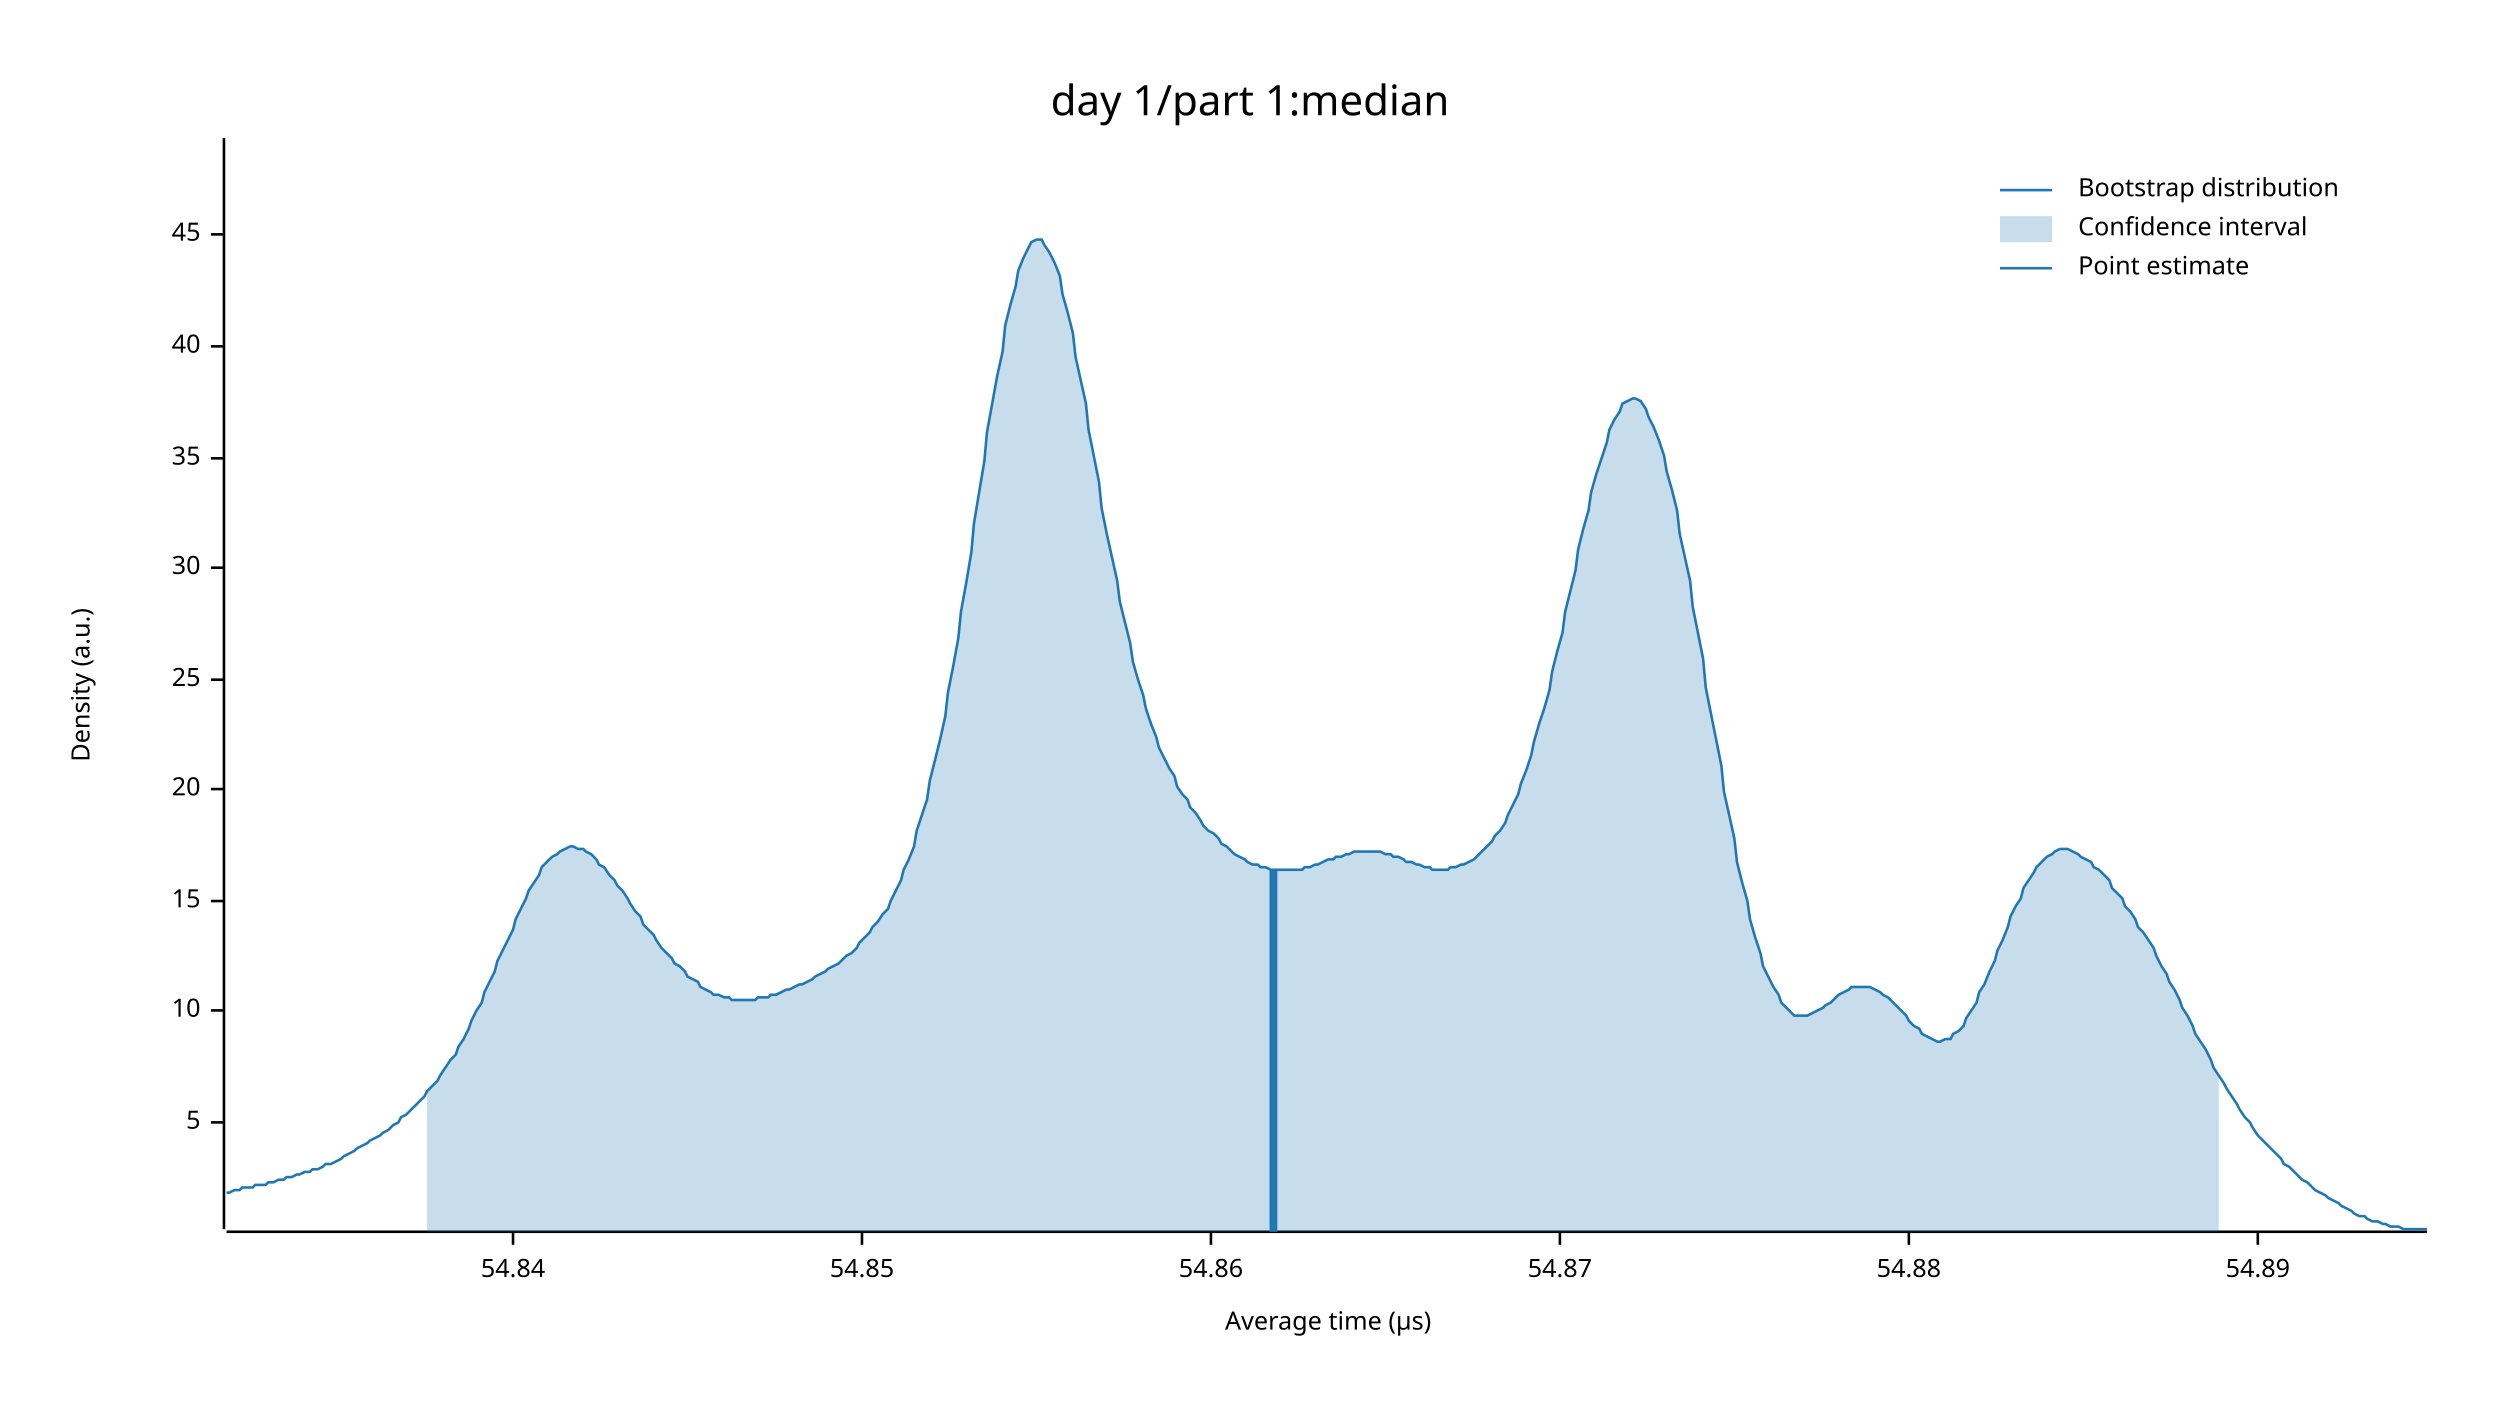
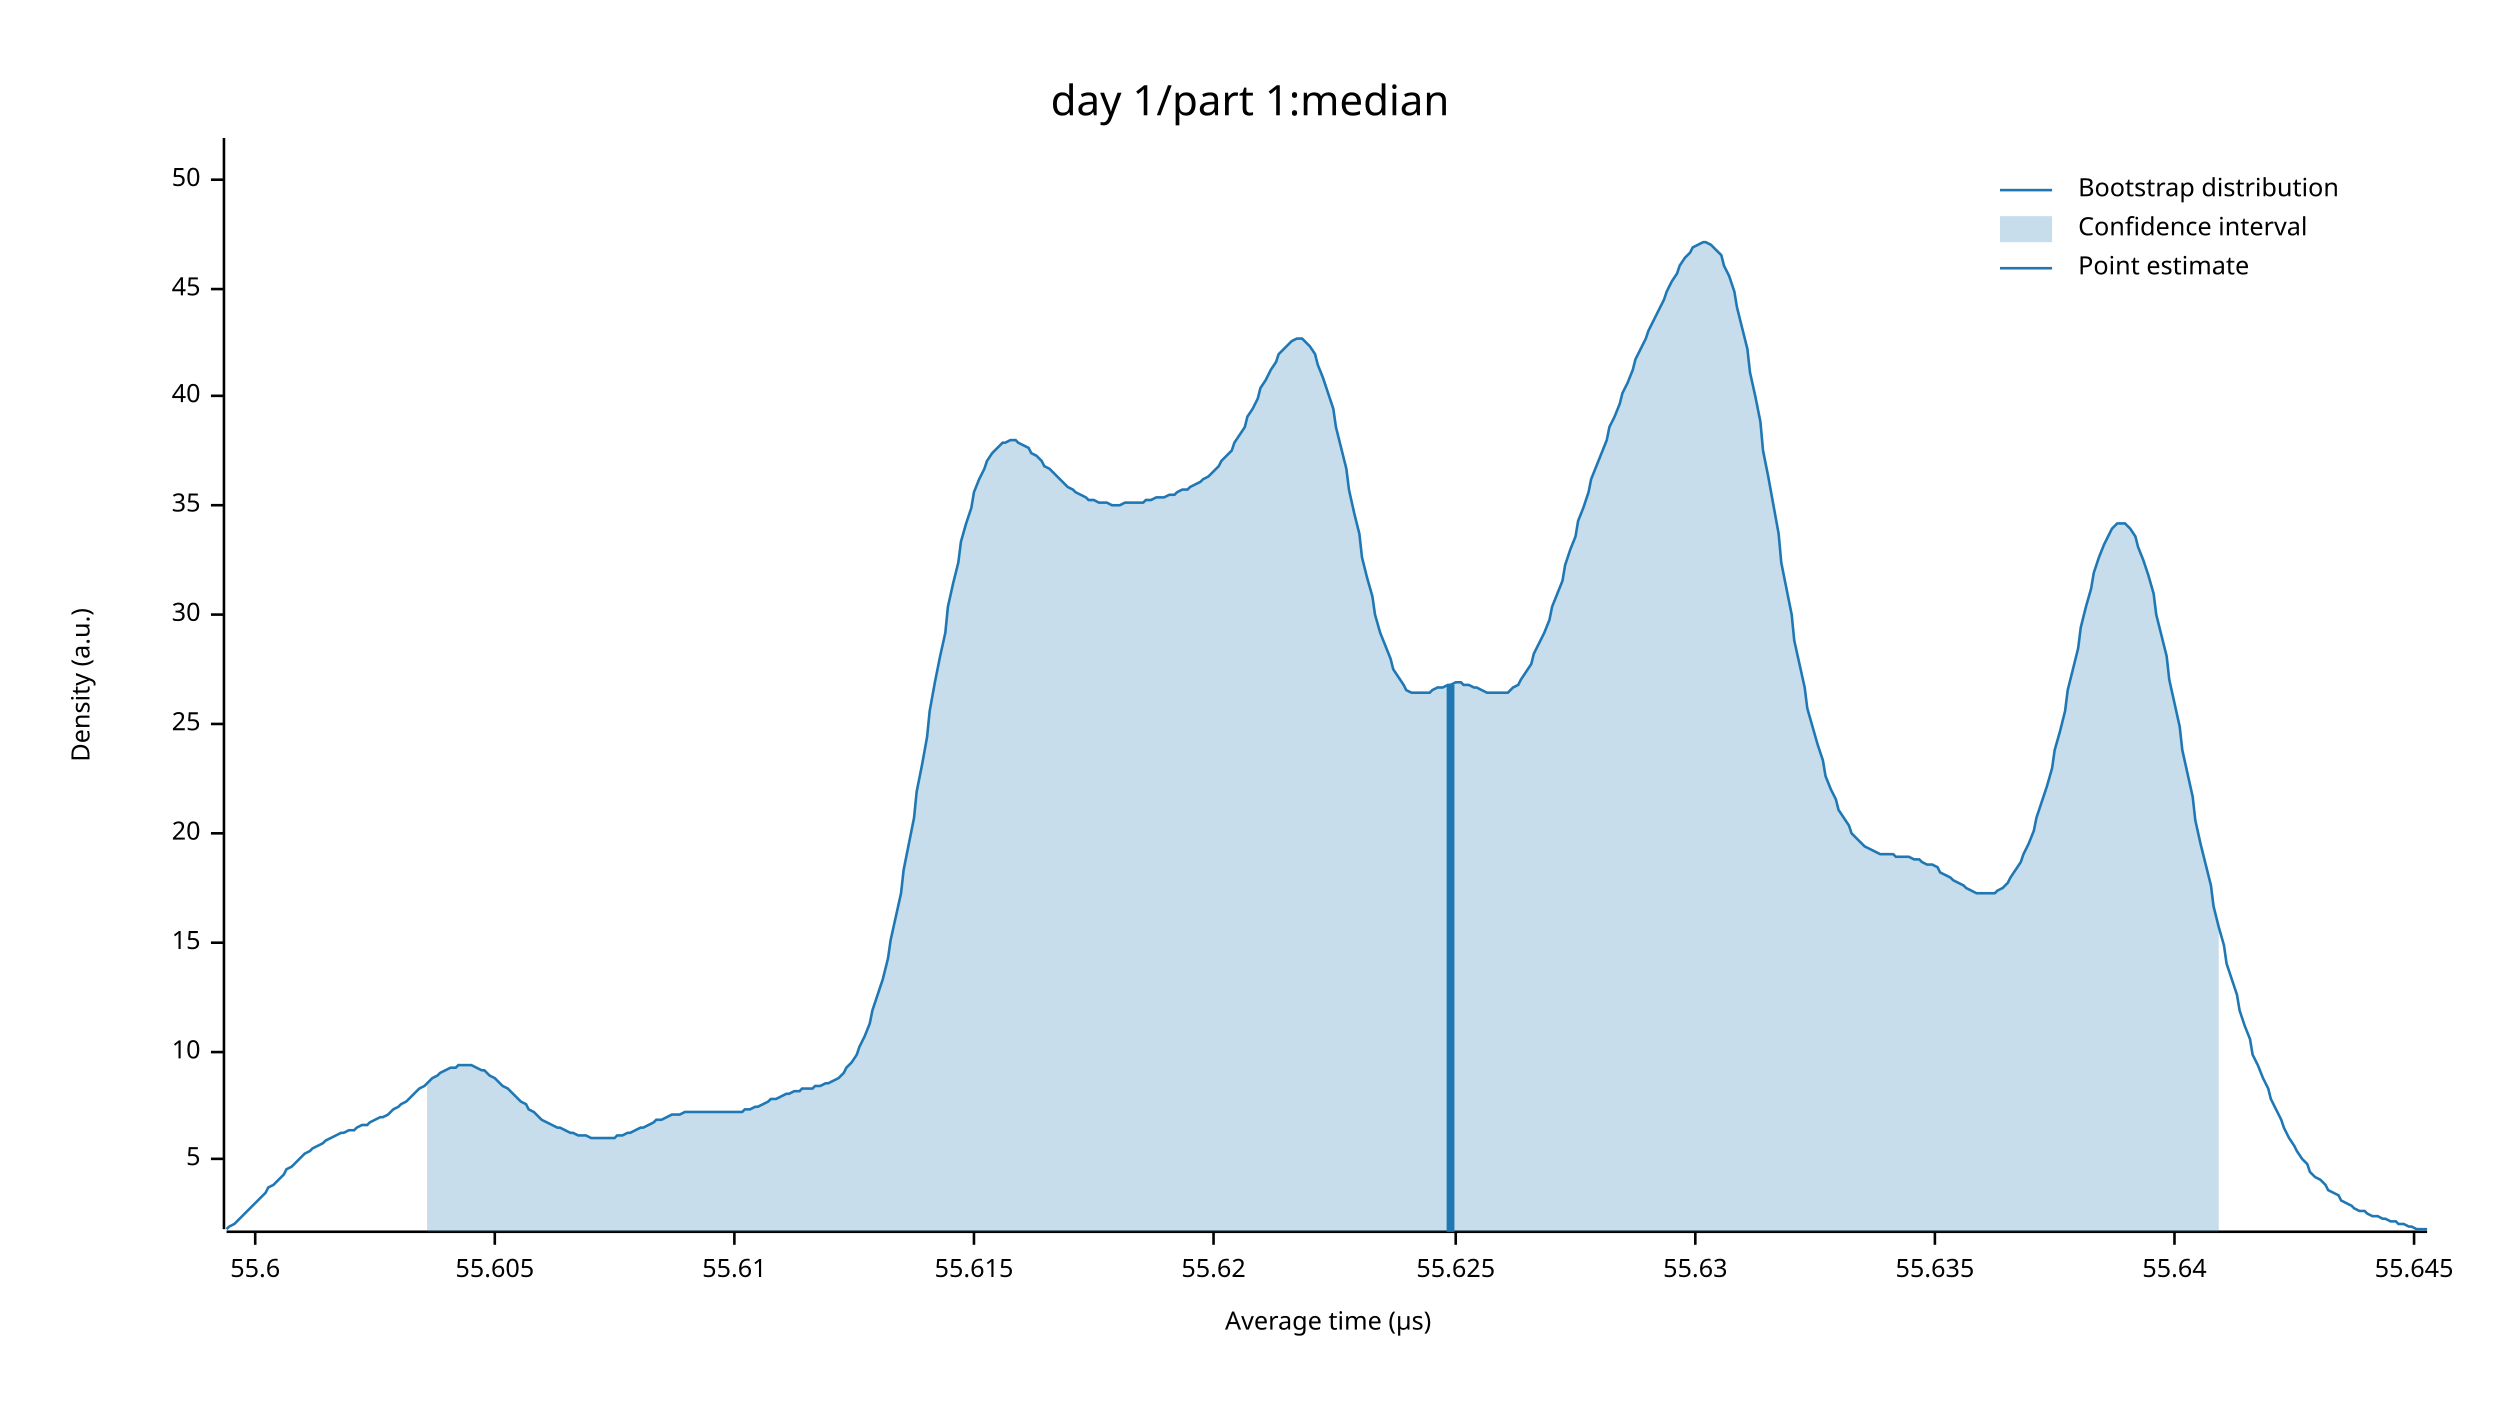
<svg xmlns="http://www.w3.org/2000/svg" width="960" height="540" viewBox="0 0 960 540">
  <text x="480" y="32" dy="0.76em" text-anchor="middle" font-family="sans-serif" font-size="16.129" opacity="1" fill="#000000">
day 1/part 1:median
</text>
  <text x="27" y="263" dy="0.76em" text-anchor="middle" font-family="sans-serif" font-size="9.677" opacity="1" fill="#000000" transform="rotate(270, 27, 263)">
Density (a.u.)
</text>
  <text x="510" y="513" dy="-0.5ex" text-anchor="middle" font-family="sans-serif" font-size="9.677" opacity="1" fill="#000000">
Average time (µs)
</text>
  <polyline fill="none" opacity="1" stroke="#000000" stroke-width="1" points="86,53 86,472 " />
-   <text x="77" y="431" dy="0.5ex" text-anchor="end" font-family="sans-serif" font-size="9.677" opacity="1" fill="#000000">
+   <text x="77" y="445" dy="0.5ex" text-anchor="end" font-family="sans-serif" font-size="9.677" opacity="1" fill="#000000">
5
</text>
-   <polyline fill="none" opacity="1" stroke="#000000" stroke-width="1" points="81,431 86,431 " />
-   <text x="77" y="388" dy="0.5ex" text-anchor="end" font-family="sans-serif" font-size="9.677" opacity="1" fill="#000000">
+   <polyline fill="none" opacity="1" stroke="#000000" stroke-width="1" points="81,445 86,445 " />
+   <text x="77" y="404" dy="0.5ex" text-anchor="end" font-family="sans-serif" font-size="9.677" opacity="1" fill="#000000">
10
</text>
-   <polyline fill="none" opacity="1" stroke="#000000" stroke-width="1" points="81,388 86,388 " />
-   <text x="77" y="346" dy="0.5ex" text-anchor="end" font-family="sans-serif" font-size="9.677" opacity="1" fill="#000000">
+   <polyline fill="none" opacity="1" stroke="#000000" stroke-width="1" points="81,404 86,404 " />
+   <text x="77" y="362" dy="0.5ex" text-anchor="end" font-family="sans-serif" font-size="9.677" opacity="1" fill="#000000">
15
</text>
-   <polyline fill="none" opacity="1" stroke="#000000" stroke-width="1" points="81,346 86,346 " />
-   <text x="77" y="303" dy="0.5ex" text-anchor="end" font-family="sans-serif" font-size="9.677" opacity="1" fill="#000000">
+   <polyline fill="none" opacity="1" stroke="#000000" stroke-width="1" points="81,362 86,362 " />
+   <text x="77" y="320" dy="0.5ex" text-anchor="end" font-family="sans-serif" font-size="9.677" opacity="1" fill="#000000">
20
</text>
-   <polyline fill="none" opacity="1" stroke="#000000" stroke-width="1" points="81,303 86,303 " />
-   <text x="77" y="261" dy="0.5ex" text-anchor="end" font-family="sans-serif" font-size="9.677" opacity="1" fill="#000000">
+   <polyline fill="none" opacity="1" stroke="#000000" stroke-width="1" points="81,320 86,320 " />
+   <text x="77" y="278" dy="0.5ex" text-anchor="end" font-family="sans-serif" font-size="9.677" opacity="1" fill="#000000">
25
</text>
-   <polyline fill="none" opacity="1" stroke="#000000" stroke-width="1" points="81,261 86,261 " />
-   <text x="77" y="218" dy="0.5ex" text-anchor="end" font-family="sans-serif" font-size="9.677" opacity="1" fill="#000000">
+   <polyline fill="none" opacity="1" stroke="#000000" stroke-width="1" points="81,278 86,278 " />
+   <text x="77" y="236" dy="0.5ex" text-anchor="end" font-family="sans-serif" font-size="9.677" opacity="1" fill="#000000">
30
</text>
-   <polyline fill="none" opacity="1" stroke="#000000" stroke-width="1" points="81,218 86,218 " />
-   <text x="77" y="176" dy="0.5ex" text-anchor="end" font-family="sans-serif" font-size="9.677" opacity="1" fill="#000000">
+   <polyline fill="none" opacity="1" stroke="#000000" stroke-width="1" points="81,236 86,236 " />
+   <text x="77" y="194" dy="0.5ex" text-anchor="end" font-family="sans-serif" font-size="9.677" opacity="1" fill="#000000">
35
</text>
-   <polyline fill="none" opacity="1" stroke="#000000" stroke-width="1" points="81,176 86,176 " />
-   <text x="77" y="133" dy="0.5ex" text-anchor="end" font-family="sans-serif" font-size="9.677" opacity="1" fill="#000000">
+   <polyline fill="none" opacity="1" stroke="#000000" stroke-width="1" points="81,194 86,194 " />
+   <text x="77" y="152" dy="0.5ex" text-anchor="end" font-family="sans-serif" font-size="9.677" opacity="1" fill="#000000">
40
</text>
-   <polyline fill="none" opacity="1" stroke="#000000" stroke-width="1" points="81,133 86,133 " />
-   <text x="77" y="90" dy="0.5ex" text-anchor="end" font-family="sans-serif" font-size="9.677" opacity="1" fill="#000000">
+   <polyline fill="none" opacity="1" stroke="#000000" stroke-width="1" points="81,152 86,152 " />
+   <text x="77" y="111" dy="0.5ex" text-anchor="end" font-family="sans-serif" font-size="9.677" opacity="1" fill="#000000">
45
</text>
-   <polyline fill="none" opacity="1" stroke="#000000" stroke-width="1" points="81,90 86,90 " />
+   <polyline fill="none" opacity="1" stroke="#000000" stroke-width="1" points="81,111 86,111 " />
+   <text x="77" y="69" dy="0.5ex" text-anchor="end" font-family="sans-serif" font-size="9.677" opacity="1" fill="#000000">
+ 50
+ </text>
+   <polyline fill="none" opacity="1" stroke="#000000" stroke-width="1" points="81,69 86,69 " />
  <polyline fill="none" opacity="1" stroke="#000000" stroke-width="1" points="87,473 932,473 " />
-   <text x="197" y="483" dy="0.76em" text-anchor="middle" font-family="sans-serif" font-size="9.677" opacity="1" fill="#000000">
- 54.84
+   <text x="98" y="483" dy="0.76em" text-anchor="middle" font-family="sans-serif" font-size="9.677" opacity="1" fill="#000000">
+ 55.6
</text>
-   <polyline fill="none" opacity="1" stroke="#000000" stroke-width="1" points="197,473 197,478 " />
-   <text x="331" y="483" dy="0.76em" text-anchor="middle" font-family="sans-serif" font-size="9.677" opacity="1" fill="#000000">
- 54.85
+   <polyline fill="none" opacity="1" stroke="#000000" stroke-width="1" points="98,473 98,478 " />
+   <text x="190" y="483" dy="0.76em" text-anchor="middle" font-family="sans-serif" font-size="9.677" opacity="1" fill="#000000">
+ 55.605
</text>
-   <polyline fill="none" opacity="1" stroke="#000000" stroke-width="1" points="331,473 331,478 " />
-   <text x="465" y="483" dy="0.76em" text-anchor="middle" font-family="sans-serif" font-size="9.677" opacity="1" fill="#000000">
- 54.86
+   <polyline fill="none" opacity="1" stroke="#000000" stroke-width="1" points="190,473 190,478 " />
+   <text x="282" y="483" dy="0.76em" text-anchor="middle" font-family="sans-serif" font-size="9.677" opacity="1" fill="#000000">
+ 55.61
</text>
-   <polyline fill="none" opacity="1" stroke="#000000" stroke-width="1" points="465,473 465,478 " />
-   <text x="599" y="483" dy="0.76em" text-anchor="middle" font-family="sans-serif" font-size="9.677" opacity="1" fill="#000000">
- 54.87
+   <polyline fill="none" opacity="1" stroke="#000000" stroke-width="1" points="282,473 282,478 " />
+   <text x="374" y="483" dy="0.76em" text-anchor="middle" font-family="sans-serif" font-size="9.677" opacity="1" fill="#000000">
+ 55.615
</text>
-   <polyline fill="none" opacity="1" stroke="#000000" stroke-width="1" points="599,473 599,478 " />
-   <text x="733" y="483" dy="0.76em" text-anchor="middle" font-family="sans-serif" font-size="9.677" opacity="1" fill="#000000">
- 54.88
+   <polyline fill="none" opacity="1" stroke="#000000" stroke-width="1" points="374,473 374,478 " />
+   <text x="466" y="483" dy="0.76em" text-anchor="middle" font-family="sans-serif" font-size="9.677" opacity="1" fill="#000000">
+ 55.62
</text>
-   <polyline fill="none" opacity="1" stroke="#000000" stroke-width="1" points="733,473 733,478 " />
-   <text x="867" y="483" dy="0.76em" text-anchor="middle" font-family="sans-serif" font-size="9.677" opacity="1" fill="#000000">
- 54.89
+   <polyline fill="none" opacity="1" stroke="#000000" stroke-width="1" points="466,473 466,478 " />
+   <text x="559" y="483" dy="0.76em" text-anchor="middle" font-family="sans-serif" font-size="9.677" opacity="1" fill="#000000">
+ 55.625
</text>
-   <polyline fill="none" opacity="1" stroke="#000000" stroke-width="1" points="867,473 867,478 " />
-   <polyline fill="none" opacity="1" stroke="#1F78B4" stroke-width="1" points="87,458 88,458 90,457 92,457 93,456 95,456 97,456 98,455 100,455 102,455 103,454 105,454 107,453 109,453 110,452 112,452 114,451 115,451 117,450 119,450 120,449 122,449 124,448 125,447 127,447 129,446 131,445 132,444 134,443 136,442 137,441 139,440 141,439 142,438 144,437 146,436 147,435 149,434 151,432 153,431 154,429 156,428 158,426 159,425 161,423 163,421 164,419 166,417 168,415 169,413 171,410 173,407 175,405 176,402 178,399 180,395 181,392 183,388 185,385 186,381 188,377 190,373 191,369 193,365 195,361 197,357 198,353 200,349 202,345 203,342 205,339 207,336 208,333 210,331 212,329 214,328 215,327 217,326 219,325 220,325 222,326 224,326 225,327 227,328 229,330 230,332 232,333 234,336 236,338 237,340 239,342 241,345 242,347 244,350 246,352 247,355 249,357 251,359 252,361 254,364 256,366 258,368 259,370 261,371 263,373 264,375 266,376 268,377 269,379 271,380 273,381 274,382 276,382 278,383 280,383 281,384 283,384 285,384 286,384 288,384 290,384 291,383 293,383 295,383 296,382 298,382 300,381 302,380 303,380 305,379 307,378 308,378 310,377 312,376 313,375 315,374 317,373 318,372 320,371 322,370 324,368 325,367 327,366 329,364 330,362 332,360 334,358 335,356 337,354 339,351 341,349 342,346 344,342 346,338 347,334 349,330 351,325 352,319 354,313 356,307 357,300 359,292 361,284 363,275 364,266 366,256 368,245 369,235 371,224 373,212 374,201 376,189 378,177 379,166 381,155 383,144 385,135 386,125 388,117 390,110 391,104 393,99 395,95 396,93 398,92 400,92 401,94 403,97 405,101 407,106 408,113 410,120 412,128 413,137 415,146 417,155 418,165 420,175 422,185 423,195 425,205 427,214 429,223 430,231 432,239 434,247 435,254 437,261 439,267 440,272 442,278 444,283 445,287 447,291 449,295 451,298 452,302 454,305 456,307 457,310 459,312 461,315 462,317 464,319 466,320 468,322 469,324 471,325 473,327 474,328 476,329 478,330 479,331 481,332 483,332 484,333 486,333 488,334 490,334 491,334 493,334 495,334 496,334 498,334 500,334 501,333 503,333 505,332 506,332 508,331 510,330 512,330 513,329 515,329 517,328 518,328 520,327 522,327 523,327 525,327 527,327 528,327 530,327 532,328 534,328 535,329 537,329 539,330 540,331 542,331 544,332 545,332 547,333 549,333 550,334 552,334 554,334 556,334 557,333 559,333 561,332 562,332 564,331 566,330 567,329 569,327 571,325 573,323 574,321 576,319 578,316 579,313 581,309 583,305 584,301 586,296 588,290 589,285 591,278 593,272 595,265 596,258 598,250 600,243 601,235 603,227 605,219 606,211 608,203 610,196 611,189 613,182 615,176 617,170 618,165 620,161 622,158 623,155 625,154 627,153 628,153 630,154 632,157 633,160 635,164 637,169 639,175 640,181 642,188 644,196 645,205 647,214 649,223 650,233 652,243 654,253 655,264 657,274 659,284 661,294 662,304 664,313 666,322 667,331 669,339 671,346 672,353 674,360 676,366 677,371 679,375 681,379 683,382 684,385 686,387 688,389 689,390 691,390 693,390 694,390 696,389 698,388 700,387 701,386 703,385 705,383 706,382 708,381 710,380 711,379 713,379 715,379 716,379 718,379 720,380 722,381 723,382 725,383 727,385 728,386 730,388 732,390 733,392 735,394 737,395 738,397 740,398 742,399 744,400 745,400 747,399 749,399 750,397 752,396 754,394 755,391 757,388 759,385 760,381 762,378 764,373 766,369 767,365 769,361 771,356 772,352 774,348 776,345 777,341 779,338 781,335 782,333 784,331 786,329 788,328 789,327 791,326 793,326 794,326 796,327 798,328 799,329 801,330 803,331 804,333 806,334 808,336 810,338 811,341 813,343 815,345 816,348 818,350 820,353 821,356 823,358 825,361 827,364 828,367 830,371 832,374 833,377 835,380 837,384 838,387 840,390 842,394 843,397 845,400 847,403 849,407 850,410 852,413 854,416 855,418 857,421 859,424 860,426 862,429 864,431 865,433 867,436 869,438 871,440 872,441 874,443 876,445 877,447 879,448 881,450 882,451 884,453 886,454 887,455 889,457 891,458 893,459 894,460 896,461 898,462 899,463 901,464 903,465 904,466 906,467 908,467 909,468 911,469 913,469 915,470 916,470 918,471 920,471 921,471 923,472 925,472 926,472 928,472 930,472 932,472 " />
-   <polygon opacity="0.25" fill="#1F78B4" points="164,419 166,417 168,415 169,413 171,410 173,407 175,405 176,402 178,399 180,395 181,392 183,388 185,385 186,381 188,377 190,373 191,369 193,365 195,361 197,357 198,353 200,349 202,345 203,342 205,339 207,336 208,333 210,331 212,329 214,328 215,327 217,326 219,325 220,325 222,326 224,326 225,327 227,328 229,330 230,332 232,333 234,336 236,338 237,340 239,342 241,345 242,347 244,350 246,352 247,355 249,357 251,359 252,361 254,364 256,366 258,368 259,370 261,371 263,373 264,375 266,376 268,377 269,379 271,380 273,381 274,382 276,382 278,383 280,383 281,384 283,384 285,384 286,384 288,384 290,384 291,383 293,383 295,383 296,382 298,382 300,381 302,380 303,380 305,379 307,378 308,378 310,377 312,376 313,375 315,374 317,373 318,372 320,371 322,370 324,368 325,367 327,366 329,364 330,362 332,360 334,358 335,356 337,354 339,351 341,349 342,346 344,342 346,338 347,334 349,330 351,325 352,319 354,313 356,307 357,300 359,292 361,284 363,275 364,266 366,256 368,245 369,235 371,224 373,212 374,201 376,189 378,177 379,166 381,155 383,144 385,135 386,125 388,117 390,110 391,104 393,99 395,95 396,93 398,92 400,92 401,94 403,97 405,101 407,106 408,113 410,120 412,128 413,137 415,146 417,155 418,165 420,175 422,185 423,195 425,205 427,214 429,223 430,231 432,239 434,247 435,254 437,261 439,267 440,272 442,278 444,283 445,287 447,291 449,295 451,298 452,302 454,305 456,307 457,310 459,312 461,315 462,317 464,319 466,320 468,322 469,324 471,325 473,327 474,328 476,329 478,330 479,331 481,332 483,332 484,333 486,333 488,334 490,334 491,334 493,334 495,334 496,334 498,334 500,334 501,333 503,333 505,332 506,332 508,331 510,330 512,330 513,329 515,329 517,328 518,328 520,327 522,327 523,327 525,327 527,327 528,327 530,327 532,328 534,328 535,329 537,329 539,330 540,331 542,331 544,332 545,332 547,333 549,333 550,334 552,334 554,334 556,334 557,333 559,333 561,332 562,332 564,331 566,330 567,329 569,327 571,325 573,323 574,321 576,319 578,316 579,313 581,309 583,305 584,301 586,296 588,290 589,285 591,278 593,272 595,265 596,258 598,250 600,243 601,235 603,227 605,219 606,211 608,203 610,196 611,189 613,182 615,176 617,170 618,165 620,161 622,158 623,155 625,154 627,153 628,153 630,154 632,157 633,160 635,164 637,169 639,175 640,181 642,188 644,196 645,205 647,214 649,223 650,233 652,243 654,253 655,264 657,274 659,284 661,294 662,304 664,313 666,322 667,331 669,339 671,346 672,353 674,360 676,366 677,371 679,375 681,379 683,382 684,385 686,387 688,389 689,390 691,390 693,390 694,390 696,389 698,388 700,387 701,386 703,385 705,383 706,382 708,381 710,380 711,379 713,379 715,379 716,379 718,379 720,380 722,381 723,382 725,383 727,385 728,386 730,388 732,390 733,392 735,394 737,395 738,397 740,398 742,399 744,400 745,400 747,399 749,399 750,397 752,396 754,394 755,391 757,388 759,385 760,381 762,378 764,373 766,369 767,365 769,361 771,356 772,352 774,348 776,345 777,341 779,338 781,335 782,333 784,331 786,329 788,328 789,327 791,326 793,326 794,326 796,327 798,328 799,329 801,330 803,331 804,333 806,334 808,336 810,338 811,341 813,343 815,345 816,348 818,350 820,353 821,356 823,358 825,361 827,364 828,367 830,371 832,374 833,377 835,380 837,384 838,387 840,390 842,394 843,397 845,400 847,403 849,407 850,410 852,413 852,473 164,473 " />
-   <polyline fill="none" opacity="1" stroke="#1F78B4" stroke-width="3" points="489,473 489,334 " />
+   <polyline fill="none" opacity="1" stroke="#000000" stroke-width="1" points="559,473 559,478 " />
+   <text x="651" y="483" dy="0.76em" text-anchor="middle" font-family="sans-serif" font-size="9.677" opacity="1" fill="#000000">
+ 55.63
+ </text>
+   <polyline fill="none" opacity="1" stroke="#000000" stroke-width="1" points="651,473 651,478 " />
+   <text x="743" y="483" dy="0.76em" text-anchor="middle" font-family="sans-serif" font-size="9.677" opacity="1" fill="#000000">
+ 55.635
+ </text>
+   <polyline fill="none" opacity="1" stroke="#000000" stroke-width="1" points="743,473 743,478 " />
+   <text x="835" y="483" dy="0.76em" text-anchor="middle" font-family="sans-serif" font-size="9.677" opacity="1" fill="#000000">
+ 55.64
+ </text>
+   <polyline fill="none" opacity="1" stroke="#000000" stroke-width="1" points="835,473 835,478 " />
+   <text x="927" y="483" dy="0.76em" text-anchor="middle" font-family="sans-serif" font-size="9.677" opacity="1" fill="#000000">
+ 55.645
+ </text>
+   <polyline fill="none" opacity="1" stroke="#000000" stroke-width="1" points="927,473 927,478 " />
+   <polyline fill="none" opacity="1" stroke="#1F78B4" stroke-width="1" points="87,472 88,471 90,470 92,468 93,467 95,465 97,463 98,462 100,460 102,458 103,456 105,455 107,453 109,451 110,449 112,448 114,446 115,445 117,443 119,442 120,441 122,440 124,439 125,438 127,437 129,436 131,435 132,435 134,434 136,434 137,433 139,432 141,432 142,431 144,430 146,429 147,429 149,428 151,426 153,425 154,424 156,423 158,421 159,420 161,418 163,417 164,416 166,414 168,413 169,412 171,411 173,410 175,410 176,409 178,409 180,409 181,409 183,410 185,411 186,411 188,413 190,414 191,415 193,417 195,418 197,420 198,421 200,423 202,424 203,426 205,427 207,429 208,430 210,431 212,432 214,433 215,433 217,434 219,435 220,435 222,436 224,436 225,436 227,437 229,437 230,437 232,437 234,437 236,437 237,436 239,436 241,435 242,435 244,434 246,433 247,433 249,432 251,431 252,430 254,430 256,429 258,428 259,428 261,428 263,427 264,427 266,427 268,427 269,427 271,427 273,427 274,427 276,427 278,427 280,427 281,427 283,427 285,427 286,426 288,426 290,425 291,425 293,424 295,423 296,422 298,422 300,421 302,420 303,420 305,419 307,419 308,418 310,418 312,418 313,417 315,417 317,416 318,416 320,415 322,414 324,412 325,410 327,408 329,405 330,402 332,398 334,393 335,388 337,382 339,376 341,368 342,361 344,352 346,343 347,334 349,324 351,314 352,304 354,294 356,283 357,273 359,262 361,252 363,243 364,233 366,224 368,216 369,208 371,201 373,195 374,189 376,184 378,180 379,177 381,174 383,172 385,170 386,170 388,169 390,169 391,170 393,171 395,172 396,174 398,175 400,177 401,179 403,180 405,182 407,184 408,185 410,187 412,188 413,189 415,190 417,191 418,192 420,192 422,193 423,193 425,193 427,194 429,194 430,194 432,193 434,193 435,193 437,193 439,193 440,192 442,192 444,191 445,191 447,191 449,190 451,190 452,189 454,188 456,188 457,187 459,186 461,185 462,184 464,183 466,181 468,179 469,177 471,175 473,173 474,170 476,167 478,164 479,160 481,157 483,153 484,149 486,146 488,142 490,139 491,136 493,134 495,132 496,131 498,130 500,130 501,131 503,133 505,136 506,140 508,145 510,151 512,157 513,164 515,172 517,180 518,188 520,197 522,205 523,214 525,222 527,229 528,236 530,243 532,248 534,253 535,257 537,260 539,263 540,265 542,266 544,266 545,266 547,266 549,266 550,265 552,264 554,264 556,263 557,263 559,262 561,262 562,263 564,263 566,264 567,264 569,265 571,266 573,266 574,266 576,266 578,266 579,266 581,264 583,263 584,261 586,258 588,255 589,251 591,247 593,243 595,238 596,233 598,228 600,223 601,217 603,211 605,206 606,200 608,195 610,189 611,184 613,179 615,174 617,169 618,164 620,160 622,155 623,151 625,147 627,142 628,138 630,134 632,130 633,127 635,123 637,119 639,115 640,112 642,108 644,105 645,102 647,99 649,97 650,95 652,94 654,93 655,93 657,94 659,96 661,98 662,102 664,106 666,112 667,118 669,126 671,134 672,143 674,152 676,162 677,173 679,183 681,194 683,205 684,216 686,226 688,236 689,246 691,255 693,264 694,272 696,279 698,286 700,292 701,298 703,303 705,307 706,311 708,314 710,317 711,320 713,322 715,324 716,325 718,326 720,327 722,328 723,328 725,328 727,328 728,329 730,329 732,329 733,329 735,330 737,330 738,331 740,332 742,332 744,333 745,335 747,336 749,337 750,338 752,339 754,340 755,341 757,342 759,343 760,343 762,343 764,343 766,343 767,342 769,341 771,339 772,337 774,334 776,331 777,328 779,324 781,319 782,314 784,308 786,302 788,295 789,288 791,281 793,273 794,265 796,257 798,249 799,241 801,233 803,226 804,220 806,214 808,209 810,205 811,203 813,201 815,201 816,201 818,203 820,206 821,210 823,215 825,221 827,228 828,236 830,244 832,252 833,261 835,270 837,279 838,288 840,297 842,306 843,315 845,324 847,332 849,340 850,348 852,356 854,363 855,370 857,376 859,382 860,388 862,394 864,399 865,405 867,409 869,414 871,418 872,422 874,426 876,430 877,433 879,437 881,440 882,442 884,445 886,447 887,450 889,452 891,453 893,455 894,457 896,458 898,459 899,461 901,462 903,463 904,464 906,465 908,465 909,466 911,467 913,467 915,468 916,468 918,469 920,469 921,470 923,470 925,471 926,471 928,472 930,472 932,472 " />
+   <polygon opacity="0.25" fill="#1F78B4" points="164,416 166,414 168,413 169,412 171,411 173,410 175,410 176,409 178,409 180,409 181,409 183,410 185,411 186,411 188,413 190,414 191,415 193,417 195,418 197,420 198,421 200,423 202,424 203,426 205,427 207,429 208,430 210,431 212,432 214,433 215,433 217,434 219,435 220,435 222,436 224,436 225,436 227,437 229,437 230,437 232,437 234,437 236,437 237,436 239,436 241,435 242,435 244,434 246,433 247,433 249,432 251,431 252,430 254,430 256,429 258,428 259,428 261,428 263,427 264,427 266,427 268,427 269,427 271,427 273,427 274,427 276,427 278,427 280,427 281,427 283,427 285,427 286,426 288,426 290,425 291,425 293,424 295,423 296,422 298,422 300,421 302,420 303,420 305,419 307,419 308,418 310,418 312,418 313,417 315,417 317,416 318,416 320,415 322,414 324,412 325,410 327,408 329,405 330,402 332,398 334,393 335,388 337,382 339,376 341,368 342,361 344,352 346,343 347,334 349,324 351,314 352,304 354,294 356,283 357,273 359,262 361,252 363,243 364,233 366,224 368,216 369,208 371,201 373,195 374,189 376,184 378,180 379,177 381,174 383,172 385,170 386,170 388,169 390,169 391,170 393,171 395,172 396,174 398,175 400,177 401,179 403,180 405,182 407,184 408,185 410,187 412,188 413,189 415,190 417,191 418,192 420,192 422,193 423,193 425,193 427,194 429,194 430,194 432,193 434,193 435,193 437,193 439,193 440,192 442,192 444,191 445,191 447,191 449,190 451,190 452,189 454,188 456,188 457,187 459,186 461,185 462,184 464,183 466,181 468,179 469,177 471,175 473,173 474,170 476,167 478,164 479,160 481,157 483,153 484,149 486,146 488,142 490,139 491,136 493,134 495,132 496,131 498,130 500,130 501,131 503,133 505,136 506,140 508,145 510,151 512,157 513,164 515,172 517,180 518,188 520,197 522,205 523,214 525,222 527,229 528,236 530,243 532,248 534,253 535,257 537,260 539,263 540,265 542,266 544,266 545,266 547,266 549,266 550,265 552,264 554,264 556,263 557,263 559,262 561,262 562,263 564,263 566,264 567,264 569,265 571,266 573,266 574,266 576,266 578,266 579,266 581,264 583,263 584,261 586,258 588,255 589,251 591,247 593,243 595,238 596,233 598,228 600,223 601,217 603,211 605,206 606,200 608,195 610,189 611,184 613,179 615,174 617,169 618,164 620,160 622,155 623,151 625,147 627,142 628,138 630,134 632,130 633,127 635,123 637,119 639,115 640,112 642,108 644,105 645,102 647,99 649,97 650,95 652,94 654,93 655,93 657,94 659,96 661,98 662,102 664,106 666,112 667,118 669,126 671,134 672,143 674,152 676,162 677,173 679,183 681,194 683,205 684,216 686,226 688,236 689,246 691,255 693,264 694,272 696,279 698,286 700,292 701,298 703,303 705,307 706,311 708,314 710,317 711,320 713,322 715,324 716,325 718,326 720,327 722,328 723,328 725,328 727,328 728,329 730,329 732,329 733,329 735,330 737,330 738,331 740,332 742,332 744,333 745,335 747,336 749,337 750,338 752,339 754,340 755,341 757,342 759,343 760,343 762,343 764,343 766,343 767,342 769,341 771,339 772,337 774,334 776,331 777,328 779,324 781,319 782,314 784,308 786,302 788,295 789,288 791,281 793,273 794,265 796,257 798,249 799,241 801,233 803,226 804,220 806,214 808,209 810,205 811,203 813,201 815,201 816,201 818,203 820,206 821,210 823,215 825,221 827,228 828,236 830,244 832,252 833,261 835,270 837,279 838,288 840,297 842,306 843,315 845,324 847,332 849,340 850,348 852,356 852,473 164,473 " />
+   <polyline fill="none" opacity="1" stroke="#1F78B4" stroke-width="3" points="557,473 557,263 " />
  <text x="798" y="68" dy="0.76em" text-anchor="start" font-family="sans-serif" font-size="9.677" opacity="1" fill="#000000">
Bootstrap distribution
</text>
  <text x="798" y="83" dy="0.76em" text-anchor="start" font-family="sans-serif" font-size="9.677" opacity="1" fill="#000000">
Confidence interval
</text>
  <text x="798" y="98" dy="0.76em" text-anchor="start" font-family="sans-serif" font-size="9.677" opacity="1" fill="#000000">
Point estimate
</text>
  <polyline fill="none" opacity="1" stroke="#1F78B4" stroke-width="1" points="768,73 788,73 " />
  <rect x="768" y="83" width="20" height="10" opacity="0.25" fill="#1F78B4" stroke="none" />
  <polyline fill="none" opacity="1" stroke="#1F78B4" stroke-width="1" points="768,103 788,103 " />
</svg>
